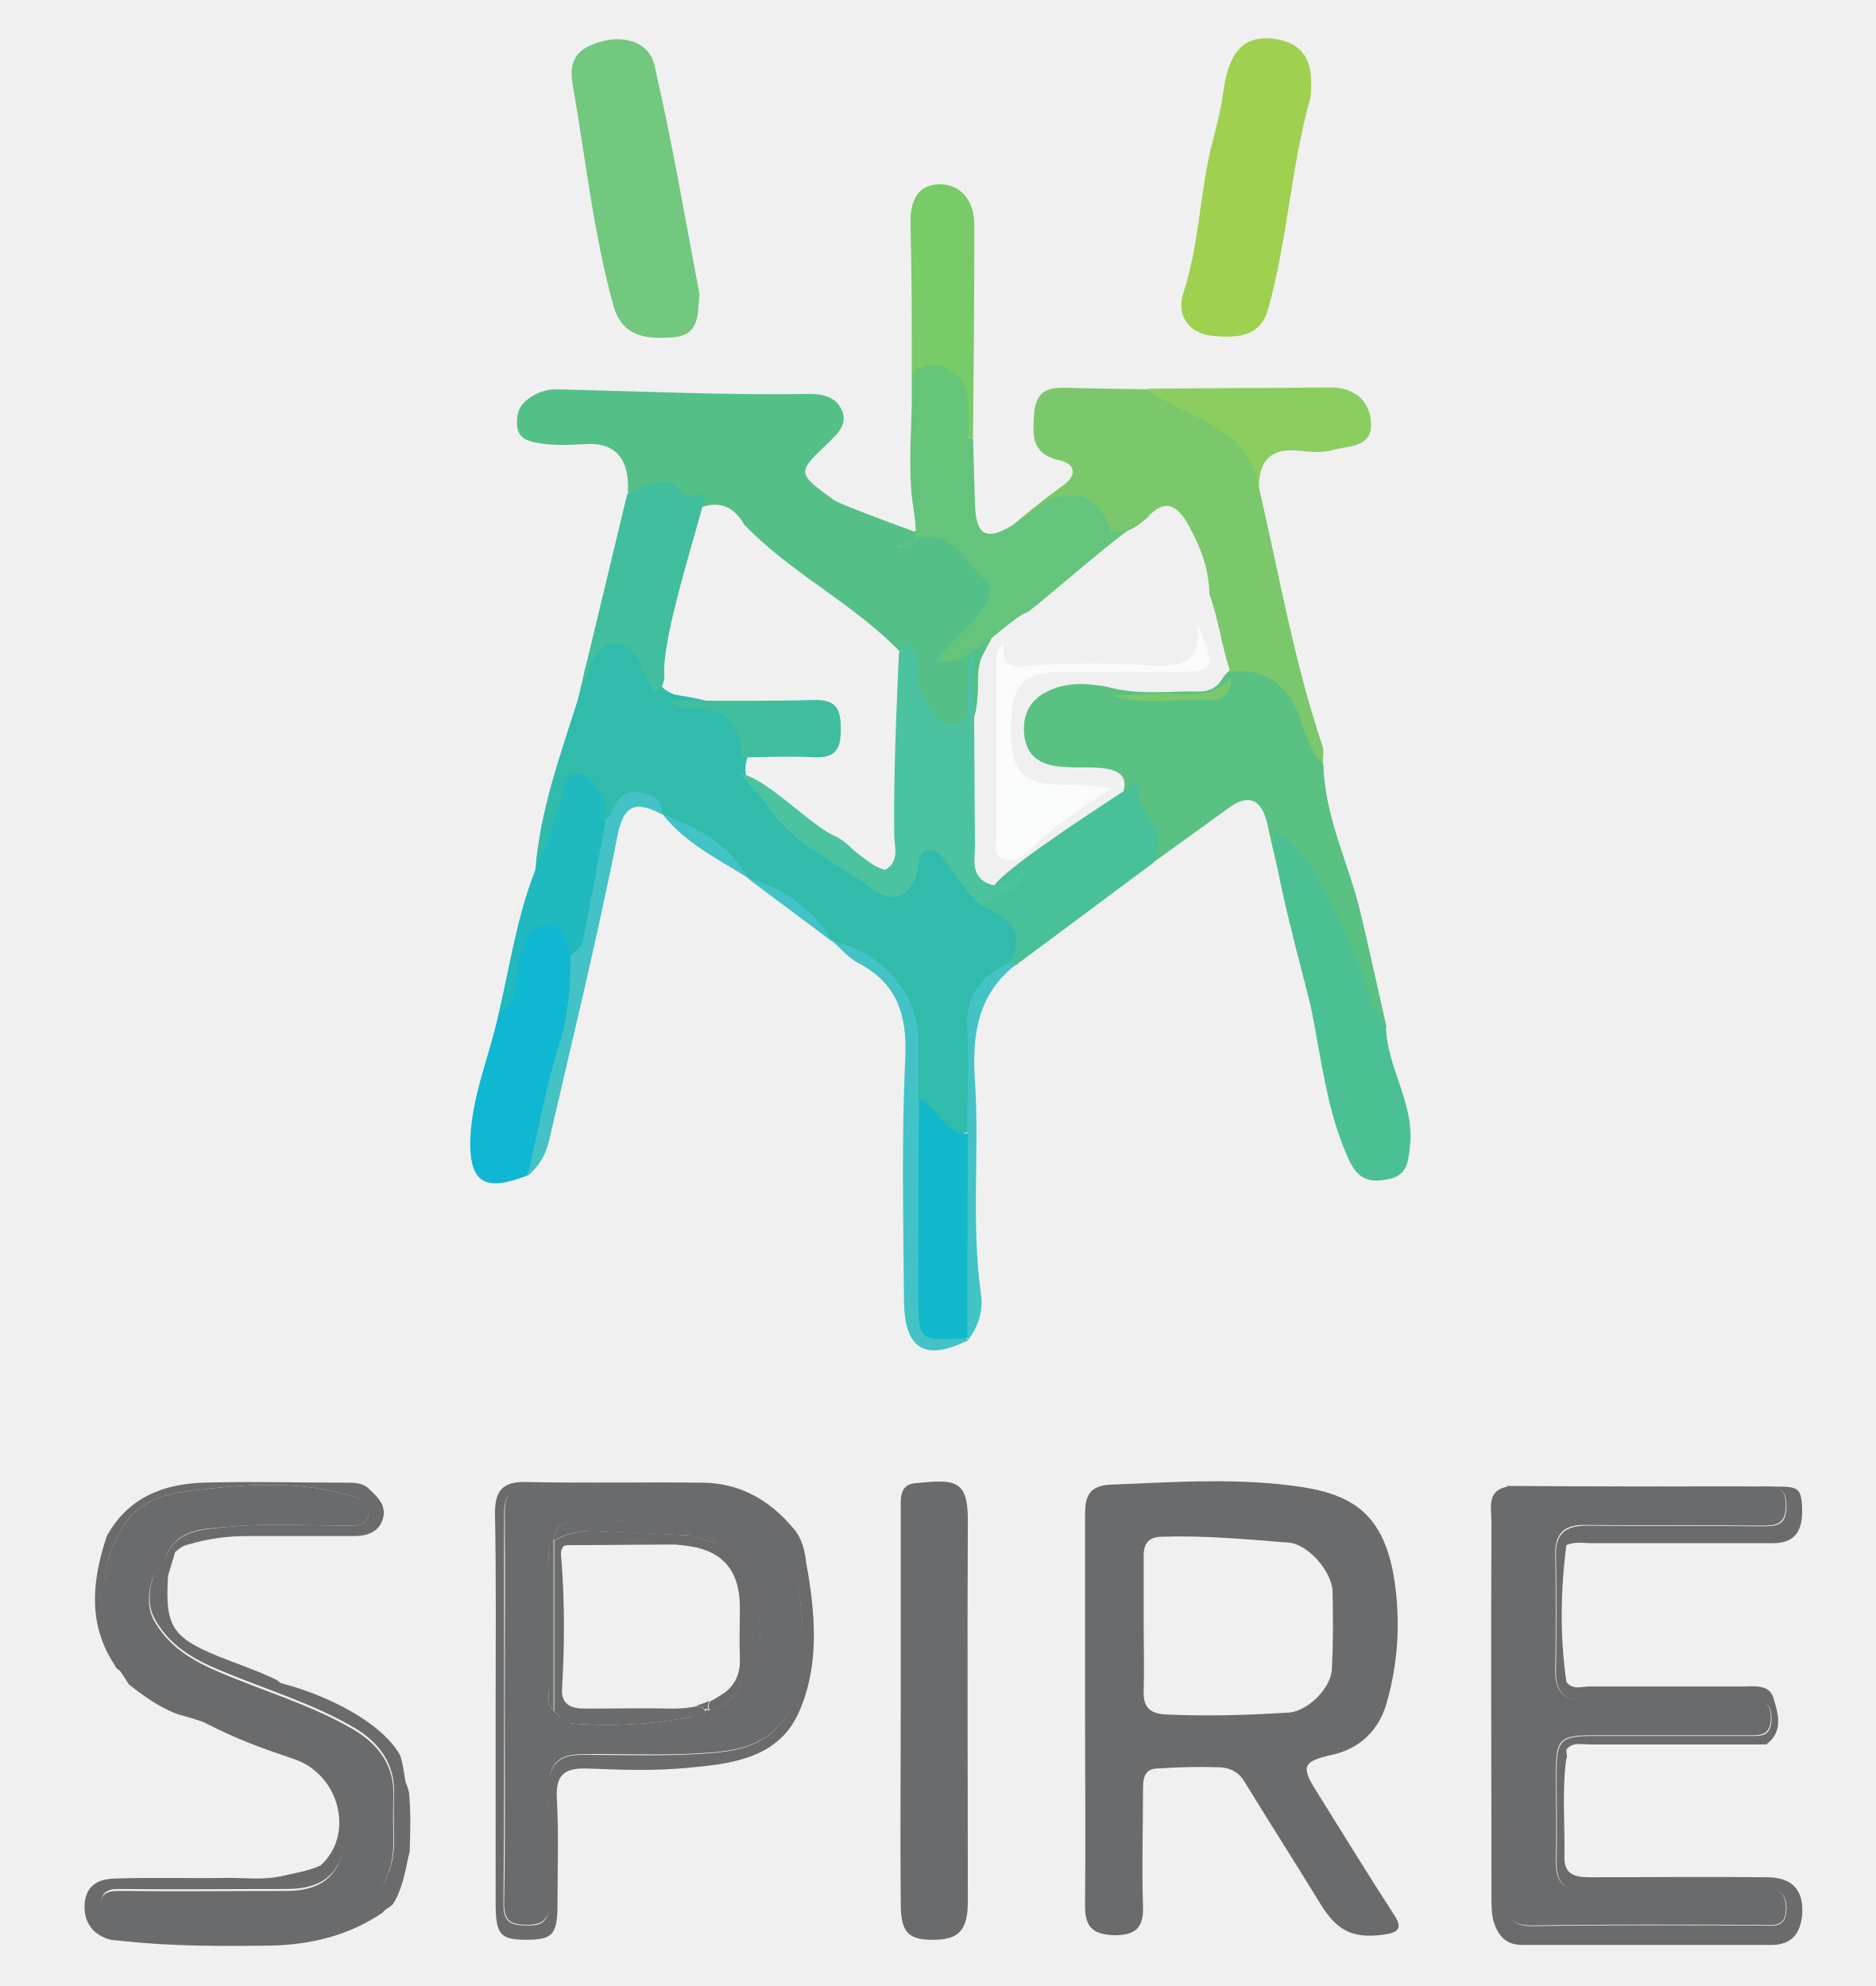
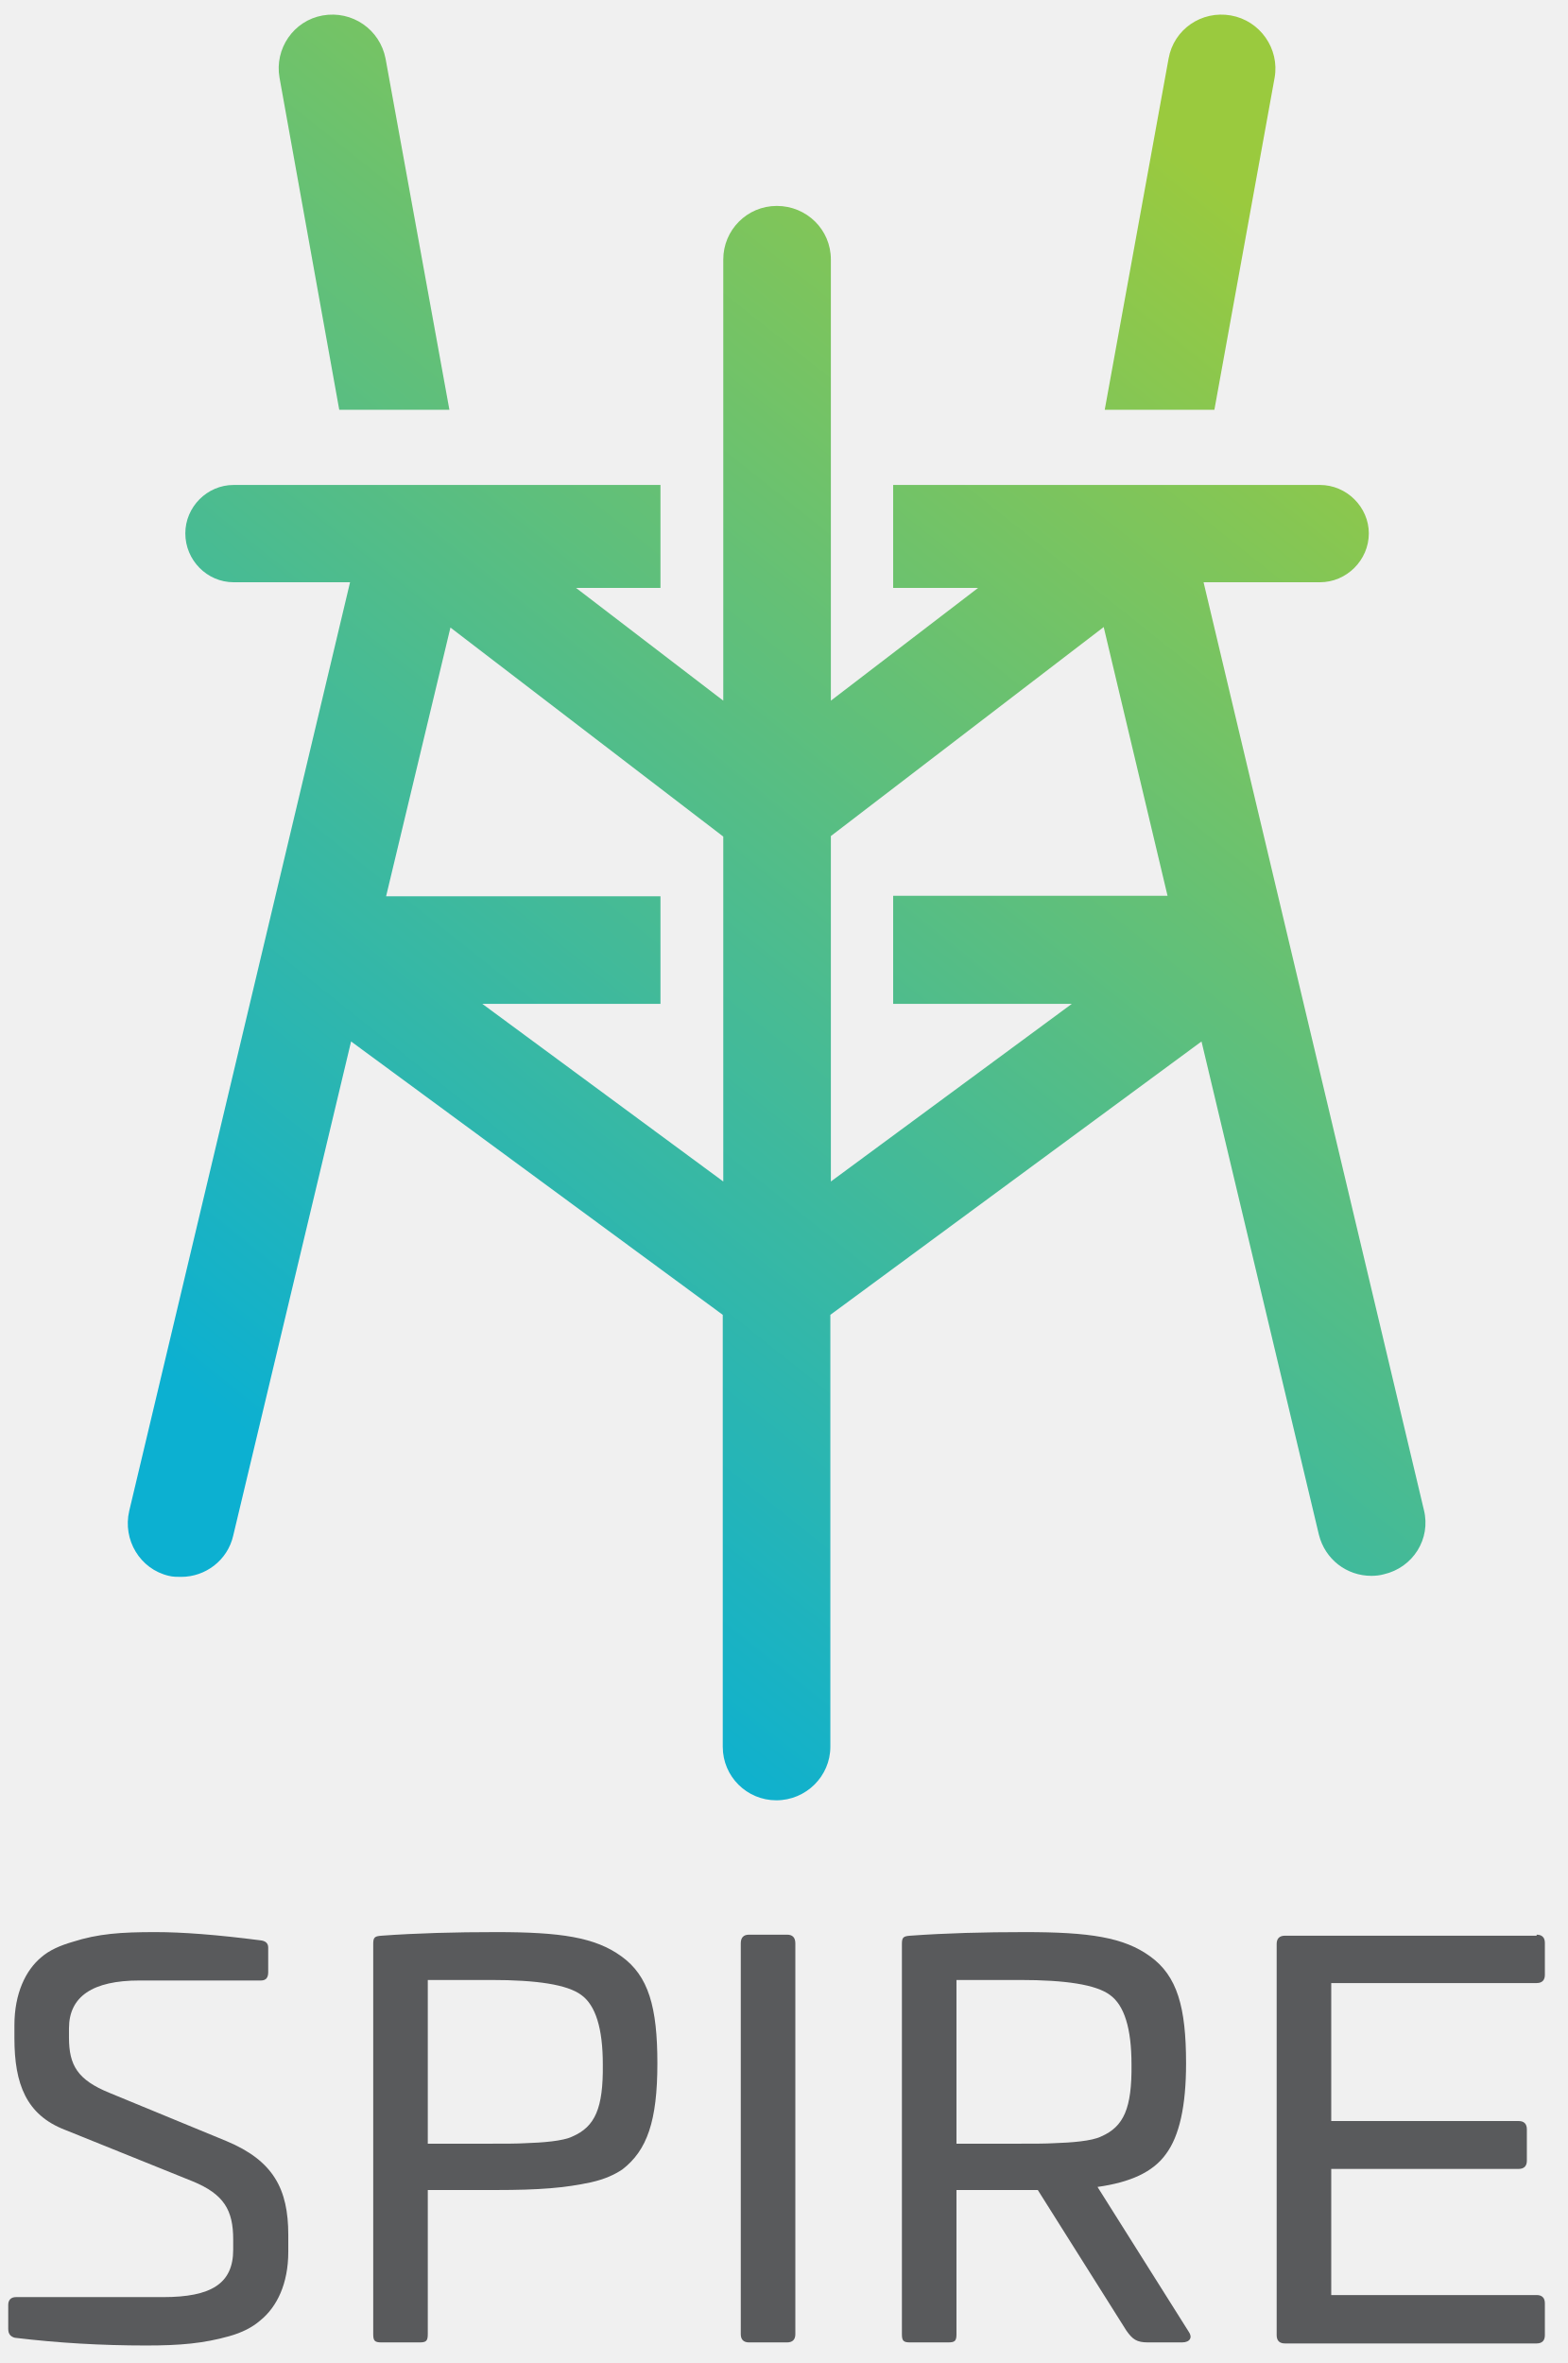
- <svg xmlns="http://www.w3.org/2000/svg" version="1.1" id="Layer_1" x="0px" y="0px" viewBox="0 0 288 305" style="enable-background:new 0 0 288 305;" xml:space="preserve">
+ <svg xmlns="http://www.w3.org/2000/svg" version="1.1" id="Layer_1" x="0px" y="0px" viewBox="0 0 304.5 459" style="enable-background:new 0 0 304.5 459;" xml:space="preserve">
  <style type="text/css">
- 	.st0{fill:#71C87E;}
- 	.st1{fill:#A0D04F;}
- 	.st2{fill:#54C088;}
- 	.st3{fill:#59C182;}
- 	.st4{fill:#7AC86B;}
- 	.st5{fill:#64C47C;}
- 	.st6{fill:#4BC193;}
- 	.st7{fill:#79CA68;}
- 	.st8{fill:#8BCE5F;}
- 	.st9{fill:#65C679;}
- 	.st10{fill:#30BBAB;}
- 	.st11{fill:#10B7D3;}
- 	.st12{fill:#48C099;}
- 	.st13{fill:#40BE9D;}
- 	.st14{fill:#1FB9BE;}
- 	.st15{fill:#43C3C5;}
- 	.st16{fill:#4BC3A1;}
- 	.st17{fill:#11B8CC;}
- 	.st18{fill:#FAFBFB;}
- 	.st19{fill:none;}
- 	.st20{fill:#6A6B6D;}
+ 	.st0{fill:#FFFFFF;}
+ 	.st1{fill:#595A5C;}
+ 	.st2{fill:url(#SVGID_1_);}
</style>
  <g>
    <g>
-       <path class="st0" d="M107.4,45.2c-0.3,3,0.1,6.3-4.1,6.6c-4,0.3-7.7,0-9.1-4.8c-3.1-11.2-4.3-22.8-6.3-34.2    c-0.7-4.1,1.3-5.6,4.7-6.5c3.7-0.9,7.2,0.4,7.9,3.8C103.2,21.8,105.2,33.6,107.4,45.2z" />
-       <path class="st1" d="M201.2,15c-3,10.7-3.5,21.8-6.5,32.5c-1.2,4.3-4.8,4.4-8.4,4.1c-4-0.4-5.7-3.4-4.6-6.6    c2.3-7.1,2.5-14.5,4.1-21.7c0.7-3,1.6-5.9,2-9c0.8-6.1,2.9-8.7,7.3-8.4C200.9,6.5,201.7,10.2,201.2,15z" />
-       <path class="st2" d="M138.6,82.2c7.4-3.1,10.6,2.5,14.3,6.8c2.6,3,0.8,6.2-0.7,9.1c-0.5,1-1,1.9-1.5,2.9c-0.8,1.9-0.4,4-0.6,5.9    c-0.2,2.2-0.3,4.6-2.9,5.3c-2.6,0.7-3.8-1.5-5.4-3c-2.7-2.4-1.4-6.3-3.5-9c-7.2-7.5-16.8-12.1-24-19.6c-3-5.1-6.8-2.7-10.5-1.1    c-2.1-2.3-5.5-1.2-7.4-3.9c0.3-4.8-1.7-7.7-6.4-7.4c-2.5,0.1-5,0.3-7.6-0.2c-1.5-0.3-2.8-0.7-3-2.6c-0.1-1.5,0.1-2.8,1.4-3.9    c1.5-1.2,3.1-1.8,5-1.7c12.8,0.3,25.6,0.9,38.5,0.7c2,0,4.1,0.4,5,2.6c0.8,2-0.5,3.3-1.9,4.7c-5.1,4.8-5.1,4.8,0.5,8.9    c1.3,1,14.9,5.7,16.4,6.5" />
-       <path class="st3" d="M177,132.5c-0.9-3.7-5.2-5.8-4.8-10.1c1.2-2.8,0-4.1-2.7-4.4c-2.3-0.3-4.7,0-7-0.3c-2.8-0.3-4.8-1.6-5.2-4.6    c-0.4-3,0.6-5.4,3.3-6.8c3-1.6,6.3-1.4,9.5-0.8c4.6,1.3,9.3,0.6,14,0.7c1.6,0,2.8-0.6,3.6-2c0.3-0.5,0.7-0.9,1.2-1.3    c5.3-1.1,10,1.2,11.2,6.2c0.7,3,2.2,5.6,3.1,8.4c0.2,8,3.9,15.1,5.7,22.7c1.4,5.9,2.7,11.8,4,17.6c-1.1,0.2-2-0.3-2.2-1.2    c-1.7-6.2-6.9-8.9-11.8-11.9c-1.4-6-3-12-4.3-18.1c-0.9-4.1-3.1-4.7-6.1-2.4" />
-       <path class="st4" d="M203.1,117.3c-1.9-2-2.6-4.4-3.5-7c-1.6-4.6-5.1-7.9-10.7-7.1c-1.4-4.3-1.8-8.1-3.2-11.9    c-0.1-3.8-1.2-7-3.2-10.6c-1.6-2.9-3.4-4.3-6.2-1.4c-1.6,1.6-3.4,2.8-5.8,2.5c-2.7-2.9-12.4,0.6-16.4,0.5c0.4-1.3,8.2-7.1,9.2-7.8    c2.2-1.6,1.7-3.3-0.6-3.8c-4.6-1-4.1-4.2-3.9-7.4c0.4-4.2,3.4-3.8,6.4-3.7c3.6,0.1,7.2,0.1,10.8,0.2c1.7,0.7,3.5,0.8,5.1,1.5    c6.4,2.5,11.9,5.7,12.2,13.6c3.1,13.3,5.4,26.8,9.8,39.8C203.3,115.4,203.1,116.4,203.1,117.3z" />
-       <path class="st5" d="M160.7,77c4.9-2.2,8.1-0.5,9.8,4.4c1,1.5,7-2.7,5.9-2.1c-4.5,2.5-14.6,11.7-18.6,14.7    c-2.6,0.7-9.8,9.1-13.7,7.4c1.2-2.9,10.7-9.5,7.1-12.4c-3.4-2.8-5.3-8.9-11.8-5.6c-2.4,1.3-0.2,1.3-2.1,0.3c4.9,0.9,3-3.4,2.6-8.5    c-0.3-4.5,0-9,0.1-13.4c3.1,0.6,2,3.2,2.4,5.1c0.3,1.9,0.9,3.6,2.9,4c2.5,0.4,1.8-2.1,2.8-3.2c0.3-0.4,0.8-0.6,1.3-0.4    c0.1,3.4,0.2,6.9,0.3,10.3c0.2,4.6,1.7,5.5,5.7,3.1C157.2,79.5,158.9,78.2,160.7,77z" />
-       <path class="st6" d="M195.7,127.8c5.3,1.2,13.2,19.6,14.7,25.7c0.4,1.5,1.6,2.7,2.4,4.1c0.1,6.3,4.4,11.8,3.7,18.3    c-0.3,2.5-0.3,4.6-3.4,5.2c-2.9,0.6-4.6,0-6-3c-3.4-7.4-4.2-15.5-5.8-23.3C200.6,151.4,194.9,131.6,195.7,127.8z" />
-       <path class="st7" d="M149.4,67.2c-0.2,0-0.4,0-0.7,0c-1.2-0.9-1.3-2.2-1.3-3.4c-0.1-4.9-2.9-6.6-7.4-6.5c0-7.6,0-15.2-0.2-22.8    c-0.1-3.4,0.9-6.1,4.4-6.2c3.6,0,5.4,2.8,5.4,6.3C149.6,45.5,149.5,56.3,149.4,67.2z" />
-       <path class="st8" d="M193.3,74.8c-1.8-9.6-11.1-10.5-17.3-15.1c9.4-0.1,18.8-0.1,28.2-0.2c3.6,0,6,1.8,6.3,5.3    c0.3,4-3.4,3.6-5.8,4.3c-1.7,0.5-3.6,0.3-5.4,0.1C195.2,68.8,193.3,70.7,193.3,74.8z" />
-       <path class="st9" d="M140,57.3c3.4-2.7,8.1-0.6,8.6,3.9c0.2,2,0.1,4,0.1,6c-0.8,1.9,1.8,5.9-2.1,5.7c-3.1-0.1-6.6-1.8-5.7-6.6    c0.3-1.5,0.5-3.3-0.9-4.5C140,60.3,140,58.8,140,57.3z" />
-       <path class="st10" d="M82.2,133.6c0.7-9.1,3.8-17.5,6.5-26.1c0.9-2.3,0.7-4.8,2.1-7.1c2.3-3.6,4.2-3.9,7.1-0.8    c1.5,1.6,2.4,3.6,3.4,5.5c0.6,0.8,1.5,1.3,2.4,1.6c9,1.4,10.7,2.8,11.2,9.3c-1.6,4,1.3,5.6,3.9,7.4c4.5,4.2,9.4,7.9,14.8,10.9    c2.8,1.6,5.1,2.9,6.4-1.7c1-3.6,3.3-3.9,6-1.2c2.2,2.2,3.5,5.1,6,6.9c6,3.8,6.4,5,3.1,10c-4.5,3.4-6.8,7.5-6,13.4    c0.5,3.9,0.2,7.9,0,11.9c-5.4,2.6-6.3-2.4-8.8-5c-0.6-1.9-0.7-4-0.3-5.8c1.8-10-4.6-14.5-12.1-18.2l0,0c-3.8-4.1-8.1-7.3-13.1-9.8    l0,0c-3.7-4.2-8.8-6.5-13.1-9.8l0,0c-3.7-5.5-6-0.3-8.9,1.1c-0.4-0.4-0.6-0.8-0.9-1.3c-0.7-1.4-0.9-3.6-2.8-3.4    c-1.9,0.2-1.6,2.5-2.2,3.9C85.6,128.3,85.7,132,82.2,133.6z" />
-       <path class="st11" d="M81,180.5c-6.5,2.6-8.9,1.2-8.8-5.3c0.2-6.9,3-13.1,4.4-19.7c1.5-2.5,2.3-5.4,2.6-8.2    c0.4-3.2,1.2-6.2,4.6-6.3c3.5-0.1,4.4,3.2,5,6.1C87.3,158.5,85.3,169.8,81,180.5z" />
-       <path class="st12" d="M155.1,147.8c2.6-4.9-0.5-6.9-4.3-8.6c0.8-3.3,0.7-0.4,1.9-3.3c2.8-3.5,18.1-13.2,21.8-15.7    c1.6-1.1-1,2.3,1.1,3.9c1.2,3.1,3.6,3.6,1.5,8.4c-6.9,5.1-13.8,10.3-20.7,15.4C155.9,148.5,155.5,148.4,155.1,147.8z" />
-       <path class="st13" d="M96.3,75.9c3.9-2,6.2-3,8.2-0.5c2.2,2.5,4.2-1.4,3.6,1.4c-1.3,5.4-6.5,21.2-6.1,26.9    c0.1,1.1-0.5,2.1-1.4,2.8c-2.1-2.7-2.6-8.2-6.6-7.6c-3.3,0.5-3.7,5.6-5.3,8.6" />
-       <path class="st14" d="M87.6,146.8c-0.6-2.2-1.4-5.2-4-4.7c-2.4,0.4-3.4,3.1-3.9,5.8c-0.5,2.6,0.1,6-3.1,7.6    c1.7-7.3,2.8-14.8,5.6-21.9c1.4-3.6,2.8-7.2,4-10.8c0.5-1.4,0.1-3.7,2.1-3.9c2.2-0.2,3.4,1.8,4.3,3.5c0.5,1,0.3,2.4,0.4,3.7    c1,1,1,2.2,0.6,3.5c-1.4,4.6-2.1,9.4-3.2,14.1C90,145.3,89.9,147.1,87.6,146.8z" />
-       <path class="st15" d="M127.9,144.6c7.3,1.4,13.1,8,13.1,14.9c0,3,0,6.1,0,9.1c1.8,2.7,1.6,5.9,1.6,9c0,6.5,0.2,13.1-0.1,19.6    c-0.2,4.3,1.3,6.9,5.5,7.9c0.2,0.2,0.4,0.5,0.7,0.7c-6.6,3.3-9.8,1.5-9.9-5.9c-0.1-12.5-0.4-24.9,0.2-37.4    c0.3-6.7-1.3-11.6-7.4-14.7C130.2,147,129.1,145.7,127.9,144.6z" />
-       <path class="st15" d="M87.6,146.8c0.6-0.6,1.6-1.2,1.8-1.9c1.3-6.3,2.4-12.6,3.6-18.8c1.5-1.8,1.7-5,5.3-4.4    c2.1,0.3,3.4,1.1,3.4,3.4c-3.8-2-5.9-1.9-6.9,3.3c-3.1,15.7-6.9,31.2-10.5,46.8c-0.5,2.2-1.6,4-3.3,5.4c1.6-6.8,2.8-13.7,4.9-20.3    C87.3,155.7,87.6,151.3,87.6,146.8z" />
-       <path class="st15" d="M155.1,147.8c0.4,0,0.8,0.1,1.2,0.1c-6.2,4.6-7.1,11-6.6,18.2c0.7,10.8-0.6,21.7,0.9,32.5    c0.4,2.5-0.3,5-1.9,7.1c0,0-0.3-0.3-0.3-0.3c-1.3-1.5-1.4-3.3-1.5-5.1c-0.1-7.1-0.1-14.1,0-21.2c0-1.8,0.3-3.6,1.6-5.1    c0-5.4,0.3-10.7,0-16.1C148.2,152.8,150.7,149.8,155.1,147.8z" />
-       <path class="st15" d="M101.7,125c5.3,2.1,10.2,4.5,13.1,9.8C110.2,131.9,105.2,129.5,101.7,125z" />
-       <path class="st15" d="M114.8,134.9c5.7,1.4,10,4.8,13.1,9.8C123.5,141.4,119.1,138.1,114.8,134.9z" />
-       <path class="st16" d="M149.5,100c0.1,9.9,0.1,19.9,0.2,29.8c0,2.1-0.7,4.5,1.8,5.8c2.5,1.2,4-0.9,5.8-1.9c-0.3,4.1-4.8,3-6.5,5.4    c-2.5-1.9-3.9-4.6-5.7-7c-0.7-0.9-1.5-1.7-2.7-1.5c-1.4,0.3-1.2,1.5-1.4,2.6c-0.9,4.3-3.6,5.8-7.1,3.3    c-5.4-3.9-11.8-6.7-15.9-12.4c0.3-0.4-4.6-5.1-4.1-5.2c3.6,0.5,11,8.2,14.3,9.5c1.1,0.5,2,1.3,2.9,2.2c1.5,1.1,2.9,2.5,4.8,3    c2.3-1.3,1.4-3.6,1.4-5.4c-0.1-9.2,0.3-18.3,0.7-27.5c0-0.8,0.4-1.4,0.9-1.9c1.4,0.7,2.1,1.9,2.1,3.5c0,1.1-0.3,2.4,0.1,3.2    c1.3,2.4,2.5,6.1,5.6,5.7c3-0.3,1.6-3.8,1.9-6C148.9,103.5,148.1,101.6,149.5,100z" />
-       <path class="st4" d="M170.7,106.8c3.8-0.1,7.6-0.4,11.4-0.2c2.7,0.1,5-0.5,6.9-2.4c0,2.2-1.2,3.4-3.3,3.3    C180.7,107.2,175.6,108.4,170.7,106.8z" />
-       <path class="st17" d="M148.6,174.1c0,10.5-0.1,20.9-0.1,31.4c-7.5,0.5-7.5,0.5-7.5-6.9c0-10,0-19.9,0.1-29.9    C143.9,169.9,144.7,174.1,148.6,174.1z" />
-       <path class="st13" d="M102.9,107.6c7.4,0,14.8,0.1,22.1-0.1c3.6-0.1,4.1,1.6,4.1,4.6c0,3-0.9,4.3-4,4.2c-3.8-0.2-7.6,0-11.3,0    c0-4.4-1.8-7.2-6.5-7.6C105.8,108.5,104.1,109.1,102.9,107.6z" />
-       <path class="st18" d="M154.1,98.9c0,2-0.5,3.6,3,3.4c6.5-0.5,13.1-0.5,19.6-0.1c5.3,0.4,8-1,7-6.7c3.2,7.7,3.2,7.7-5,7.7    c-5.5,0-10.9-0.1-16.4,0c-5.3,0.1-7.1,2.4-7.1,8.6c0,6.4,1.7,8.5,7,8.7c2.8,0.1,5.6,0,8.5,0.5c-4.6,3.1-9.1,5.9-12.8,9.8    c-1,1-2.6,1.7-4,1.1c-1.4-0.6-0.9-2.2-0.9-3.4c0-8.7,0-17.5,0-26.2C153,101.1,152.9,99.8,154.1,98.9z" />
+       <path class="st1" d="M50.6,376.9c0.9,0.1,1.5,0.5,1.5,1.4v4.8c0,1-0.4,1.6-1.4,1.6H27.1c-9.1,0-13.7,3.1-13.7,9.3v1.8    c0,5.4,1.7,8.2,7.8,10.7l22.8,9.4c9.1,3.8,12,9.3,12,18.2v3.3c0,6.2-2.2,10.7-5.4,13.3c-1.6,1.4-3.6,2.4-6.1,3.1    c-5,1.4-9.5,1.8-16.1,1.8c-8.8,0-17.2-0.5-25.5-1.5c-0.8-0.2-1.3-0.7-1.3-1.7v-4.7c0-0.9,0.5-1.5,1.5-1.5h28.6    c9.3,0,13.6-2.6,13.6-9.2v-2c0-5.7-1.8-8.8-7.9-11.3l-24.8-10c-7.5-2.9-9.8-8.9-9.8-17.8v-2.5c0-6.2,2.2-10.7,5.2-13.2    c1.6-1.4,3.7-2.3,6.1-3c5-1.6,9.4-1.9,16.1-1.9C35.4,375.3,42.1,375.8,50.6,376.9z" />
+       <path class="st1" d="M120.7,380c5.3,3.8,7,9.9,7,20.8c0,11.2-2,16.9-6.8,20.6c-1.5,1-3.4,1.9-6.1,2.5c-5.1,1.1-10,1.5-18.5,1.5    H83.1v28c0,1.3-0.3,1.6-1.6,1.6h-7.4c-1.3,0-1.6-0.3-1.6-1.6v-75.8c0-1.3,0.3-1.5,1.6-1.6c6.9-0.5,14.3-0.7,22.3-0.7    C108.9,375.3,115.6,376.3,120.7,380z M83.1,384.6v31.8h12.3c2.8,0,5.1,0,6.7-0.1c3.2-0.1,7.3-0.4,9.1-1.3c4.4-1.9,6-5.5,5.9-14    c0-7-1.4-11.5-4.2-13.5c-2.7-2-8.6-2.9-17.5-2.9H83.1z" />
+       <path class="st1" d="M152.9,375.8c1,0,1.6,0.5,1.6,1.7v75.9c0,1-0.5,1.6-1.6,1.6h-7.4c-1,0-1.6-0.5-1.6-1.6v-75.9    c0-1.1,0.5-1.7,1.6-1.7H152.9z" />
+       <path class="st1" d="M223.4,380c5.3,3.8,7,9.9,7,20.8c0,8.3-1.3,14.1-3.9,17.6c-2.5,3.5-6.9,5.5-13.3,6.4l17.7,28.1    c0.8,1.1,0.3,2.1-1.3,2.1H223c-2.2,0-3-0.6-4.2-2.3l-17.2-27.3h-15.8v28c0,1.3-0.3,1.6-1.6,1.6h-7.4c-1.3,0-1.6-0.3-1.6-1.6v-75.8    c0-1.3,0.3-1.5,1.6-1.6c6.9-0.5,14.3-0.7,22.3-0.7C211.6,375.3,218.3,376.3,223.4,380z M185.8,384.6v31.8h12.3    c2.8,0,5.1,0,6.7-0.1c3.2-0.1,7.3-0.4,9.1-1.3c4.4-1.9,6-5.5,5.9-14c0-7-1.4-11.5-4.2-13.5c-2.7-2-8.6-2.9-17.5-2.9H185.8z" />
+       <path class="st1" d="M298.5,375.8c1,0,1.6,0.5,1.6,1.6v6.2c0,1-0.5,1.6-1.6,1.6h-39.9V412h36.4c1,0,1.6,0.5,1.6,1.6v6.1    c0,1-0.5,1.6-1.6,1.6h-36.4v24.5h39.9c1,0,1.6,0.5,1.6,1.6v6.2c0,1-0.5,1.6-1.6,1.6h-48.9c-1,0-1.6-0.5-1.6-1.6v-76    c0-1,0.5-1.6,1.6-1.6H298.5z" />
    </g>
    <g>
-       <path class="st19" d="M271.2,268.7C271.2,268.7,271.2,268.7,271.2,268.7C271.2,268.7,271.2,268.7,271.2,268.7    C271.2,268.7,271.2,268.7,271.2,268.7z" />
-       <path class="st20" d="M140.4,227.8c-1.7,0.2-2.1,1.4-2.1,3c0,10.3,0,20.6,0,30.9c0,10.2-0.1,20.4,0,30.6c0,4.6,1.2,5.7,5.4,5.6    c3.6-0.1,4.9-1.6,4.9-5.9c0-19.4-0.1-38.8,0-58.2C148.7,227,146.5,227.2,140.4,227.8z" />
-       <path class="st20" d="M231.6,228.3c12.9,0,25.9,0.1,38.8,0.1c2.1,0,3.9-0.3,3.9,2.9c0,3-1.5,3.1-3.8,3.1c-9-0.1-17.9,0-26.9-0.1    c-3.3,0-4.8,1.3-4.7,4.6c0.1,5.9,0.1,11.7,0,17.6c-0.1,3.6,1.5,4.8,5,4.8c8.1-0.1,16.2-0.1,24.3,0c1.8,0,3.8-0.5,3.8,2.6    c0,3-1.8,2.7-3.7,2.7c-8,0-15.9,0-23.9,0c-4.7,0-5.4,0.7-5.4,5.4c0,4.6,0.1,9.2,0,13.8c-0.1,3.4,1.3,4.7,4.6,4.7    c8.8-0.1,17.7-0.1,26.5,0c1.8,0,4.1-0.9,4.2,2.5c0,3.3-2.1,2.7-4,2.7c-11.6,0-23.2-0.1-34.7,0.1c-3.5,0.1-4.1-1.2-4.1-4.3    C231.6,270.4,231.5,249.4,231.6,228.3c-0.1,0-0.1,0-0.1,0c-3.3,0.6-2.5,3.3-2.5,5.4c-0.1,19.2,0,38.4,0,57.6c0,1.2,0,2.5,0.3,3.7    c0.7,2.3,1.9,3.7,4.5,3.7c12.7,0,25.4,0,38.1,0c3.1,0,4.5-1.6,4.8-4.6c0.3-3.8-1.5-5.8-5.4-5.8c-9-0.1-17.9,0-26.9,0    c-2.1,0-4.2-0.1-4.2-3c0.1-5.1-0.4-10.2,0.3-15.3c0,0,0.1,0,0.1-0.1c0-0.4-0.1-0.8-0.1-1.2c0,0,0,0,0,0c0,0,0,0,0,0    c0.9-1.2,2.3-0.8,3.5-0.8c9.1,0,18.2,0,27.2,0c0,0,0,0,0,0c2.7-2,1.8-4.8,1.1-7.1c-0.6-2.2-3-1.8-4.8-1.8c-7.8,0-15.7,0-23.5,0    c-1.2,0-2.5,0.6-3.5-0.7c0,0,0,0,0,0c-1-7-0.9-14,0-21c1.3-0.6,2.7-0.3,4-0.3c9.2,0,18.4,0,27.6,0c3.4,0,4.7-1.7,4.6-5.3    c-0.1-3.3-0.7-3.4-4.2-3.4" />
-       <path class="st20" d="M19.8,258.7c2.3,1.8,4.8,3.6,7.6,4.6c0.5,0.1,3.5,1,3.9,1.2c5.3,2.7,8.4,3.8,14,5.7c7,2.5,9.1,11.7,3.9,16.3    c-2,0.9-4.2,1.2-6.3,1.7c-2.6,0.5-5.2,0.2-7.8,0.2c-5.9,0.1-11.7-0.1-17.6,0.1c-2.5,0.1-4.3,1.1-4.5,3.9c-0.2,2.8,1.3,4.8,4,5.5    c0.6,0.1,1.2,0.1,1.9,0.2c7.4,0.8,14.9,0.8,22.4,0.7c6.3-0.1,12.2-1.5,17.5-5.1c0.1-0.4,1.5-1,1.6-1.4c1-1.5,1.7-4,2.2-6.7    c0.1-0.4,0.2-0.8,0.3-1.2c0.1-3,0.2-6-0.1-9.1c-0.1-0.4-0.2-0.8-0.3-1.1c-0.1-0.1-0.1-0.3-0.2-0.4c-0.1,0.2-0.2,0.5-0.4,0.7    c-1.2-8.1-7.4-11.1-14-13.5c-2-0.7-3.9-1.6-5.4-3c0,0,0,0,0,0c0,0,0,0,0,0c-2.9-1.4-5.9-2.4-8.9-3.6c-7.1-2.9-8.3-4.6-7.8-12.3    c0.1-1,2.9-8-0.5-2.7c-2.2,1.9-3,6.4-1.7,8.9c2.2,4.3,6,6.5,10.4,8.3c6.9,2.9,14.1,5,20.5,8.8c3.7,2.2,6.2,5.5,6,10.2    c-0.1,2.5,0,5,0,7.5c0,6.8-5.3,11.9-12,12.4c-6,0.5-11.9,0.7-17.9,0.6c-4.2,0-8.4-1.1-12.6-0.7c-2,0.2-2.5-0.9-2.5-2.7    c0-2,0.8-2.6,2.7-2.6c8.6,0.1,17.2,0,25.8,0c6.2,0,8.8-2.9,9.1-9c0.5-9.3-1.9-10-11.5-14.2c-6.2-2.7-12.6-5-18.8-7.6    c-1.8-0.8-3.2-2.2-4.8-3.4" />
-       <path class="st20" d="M62.4,274.4c-0.2-1-0.6-4.1-1-4.9c-2.9-5.1-11.5-9.4-19-11.2c0,0,0,0,0,0c1.6,1.5,3.4,2.3,5.4,3    c6.6,2.4,12.8,5.4,14,13.5" />
-       <path class="st20" d="M235.5,295.7c11.6-0.2,23.2-0.1,34.7-0.1c1.9,0,4.1,0.6,4-2.7c-0.1-3.4-2.4-2.5-4.2-2.5    c-8.8-0.1-17.7-0.1-26.5,0c-3.4,0-4.7-1.3-4.6-4.7c0.1-4.6,0-9.2,0-13.8c0-4.7,0.7-5.4,5.4-5.4c8,0,15.9,0,23.9,0    c1.9,0,3.7,0.2,3.7-2.7c0-3.1-2-2.6-3.8-2.6c-8.1,0-16.2-0.1-24.3,0c-3.5,0.1-5.1-1.2-5-4.8c0.1-5.8,0.1-11.7,0-17.6    c-0.1-3.3,1.4-4.7,4.7-4.6c9,0.1,17.9,0,26.9,0.1c2.2,0,3.8-0.1,3.8-3.1c0-3.2-1.8-2.9-3.9-2.9c-12.9,0-25.9,0-38.8-0.1    c0,0,0,0-0.1,0l0,0c0,0,0,0,0,0.1c0,21,0,42-0.1,63.1C231.4,294.6,232.1,295.8,235.5,295.7z" />
-       <path class="st20" d="M212.5,297.1c2.1-0.3,3-0.9,1.5-3.1c-4-6.2-7.9-12.5-11.8-18.8c-2.5-3.9-2.2-4.7,2.3-5.7    c4.2-0.9,7.1-3.7,8.3-7.6c1.7-5.7,2.2-11.7,1.5-17.7c-1.3-11.4-6.3-14.5-14.2-15.8c-9.7-1.5-19.6-0.8-29.4-0.4    c-3.6,0.1-4.1,1.9-4.1,4.7c0,9.8,0,19.7,0,29.5c0,10.2,0.1,20.4,0,30.6c0,3.3,1.4,4.3,4.5,4.4c3.2,0,4.5-1.1,4.4-4.4    c-0.2-6,0-12,0-17.9c0-1.6,0.1-3.2,2.1-3.3c3.1-0.2,6.2-0.3,9.3-0.2c1.6,0,3.1,0.5,4.1,2.1c3.8,6.2,7.7,12.3,11.5,18.5    C205.1,296.4,207.5,297.8,212.5,297.1z M179.1,263.3c-2.5-0.1-3.6-1.1-3.5-3.6c0.1-3.5,0-7,0-10.4c0,0,0,0,0,0c0-3.5,0-7,0-10.4    c0-2,0.9-2.9,2.9-2.9c6.5-0.2,12.9,0.4,19.3,0.9c3,0.2,6.7,4.4,6.8,7.5c0.1,4,0.1,8-0.1,11.9c-0.1,2.9-3.6,6.4-6.5,6.7    C191.7,263.4,185.4,263.6,179.1,263.3z" />
-       <path class="st20" d="M121.8,234.7c-3.7-4.4-8.3-7-14.1-7c-9-0.1-17.9,0.1-26.9-0.1c-3.6-0.1-4.8,1.3-4.8,4.8    c0.2,10,0.1,19.9,0.1,29.9c0,10,0,19.9,0,29.9c0,4.9,0.7,5.7,4.7,5.7c4.1,0,4.8-0.8,4.8-5.6c0-5.4,0.2-10.7-0.1-16.1    c-0.2-3.8,1.3-4.7,4.7-4.6c5.1,0.2,10.2,0.4,15.3-0.1c6.7-0.6,13.9-1.4,17.1-8.4c3.3-7.3,2.6-15.3,1.2-23    C123.6,238.3,123.2,236.3,121.8,234.7z M122.6,254.1c-0.9,3,0.4,6.2-1.7,9.3c-3.6,5.4-8.9,5.7-14.3,6c-5.7,0.3-11.5,0.1-17.2,0.1    c-3.7,0-5.1,1.5-5.2,5.2c0,5.9-0.1,11.7,0,17.6c0.1,2.6-0.7,3.5-3.4,3.4c-2.5,0-3.5-0.6-3.5-3.3c0.1-10.1,0.1-20.2,0.1-30.3    c0-9.8,0-19.7,0-29.5c0-2.1,0.3-3.6,2.8-3.8c9.1-0.8,18.3-1.2,27.2,0.1c5,0.7,11.2,1.8,13.8,7.8c0.3,0.6,0.9,1.1,0.9,1.6    C121.9,243.5,124.2,248.8,122.6,254.1z" />
-       <path class="st20" d="M41.5,267.2c9.5,4.1,12,4.9,11.5,14.2c-0.3,6.1-3,9-9.1,9c-8.6,0-17.2,0.1-25.8,0c-1.9,0-2.7,0.6-2.7,2.6    c0,1.8,0.5,2.9,2.5,2.7c4.2-0.4,8.4,0.7,12.6,0.7c6,0.1,11.9-0.2,17.9-0.6c6.7-0.5,11.9-5.6,12-12.4c0-2.5-0.1-5,0-7.5    c0.2-4.7-2.3-8-6-10.2c-6.4-3.8-13.7-5.9-20.5-8.8c-4.3-1.8-8.1-4-10.4-8.3c-1.3-2.6-0.5-7,1.7-8.9c0,0,0-0.1,0.1-0.1l0,0    c1.5-4.9,6-4.8,9.6-5.1c6-0.6,12.2-0.2,18.2-0.2c1.5,0,3.2,0.2,3.5-1.9c0.3-2-1.2-2.2-2.8-2.7c-7.7-2.3-15.6-1.8-23.3-0.9    c-3.6,0.4-8.4,1-11.1,4.9c-2.8,4-3.9,8.4-3.1,13.2c0.5,3,1.4,6,1.4,9.1l0,0c0.1,0.1,0.2,0.1,0.2,0.2c1.6,1.2,3,2.6,4.8,3.4    C28.9,262.2,35.3,264.5,41.5,267.2z" />
-       <path class="st20" d="M19.4,233.7c2.7-3.9,7.5-4.5,11.1-4.9c7.7-0.9,15.6-1.4,23.3,0.9c1.5,0.5,3,0.7,2.8,2.7    c-0.3,2.1-2,1.9-3.5,1.9c-6.1,0-12.2-0.4-18.2,0.2c-3.6,0.4-8.1,0.3-9.6,5.1c1.3-0.6,2-2.1,3.6-2.4c3-0.9,6-1.3,9.1-1.3    c5.5,0,11,0,16.4,0c1.8,0,3.6-0.5,4.3-2.4c0.8-2.1-0.6-3.5-2-4.8c-1-1-2.2-1-3.5-1c-7.3,0-14.7-0.2-22,0    c-6.3,0.2-11.6,2.4-14.8,8.2c-2.3,6.9-3,13.7,1.4,20.1c0-3.1-0.9-6.1-1.4-9.1C15.5,242.1,16.6,237.7,19.4,233.7z" />
-       <path class="st20" d="M122.2,238.2c0-0.5-0.6-1-0.9-1.6c-2.7-6-8.8-7.1-13.8-7.8c-8.9-1.2-18.1-0.9-27.2-0.1    c-2.6,0.2-2.8,1.7-2.8,3.8c0.1,9.8,0,19.7,0,29.5c0,10.1,0.1,20.2-0.1,30.3c0,2.7,1,3.3,3.5,3.3c2.6,0,3.4-0.9,3.4-3.4    c-0.2-5.9-0.1-11.7,0-17.6c0-3.8,1.4-5.2,5.2-5.2c5.7-0.1,11.5,0.2,17.2-0.1c5.4-0.3,10.7-0.6,14.3-6c2.1-3.1,0.8-6.3,1.7-9.3    C124.2,248.8,121.9,243.5,122.2,238.2z M114.9,258.9c-1.5,2.7-3.4,4.8-6.8,4.5c-0.2,0-0.5,0-0.7,0c0,0,0,0,0,0    c-6.5,1.4-13,1.8-19.5,1.3c-0.7-0.1-1.4-0.8-2.2-1.2c-0.2-0.3-0.5-0.5-0.7-0.8v0c-1.1-1-0.7-2.3-0.7-3.5c0-6.4,0-12.8,0-19.2    c0-1.2-0.4-2.5,0.7-3.4l0,0c0-2,1.5-2.7,2.9-2.8c5.6-0.6,11.2-0.1,16.7,0.8c0.5,0.1,0.9,0.8,1.3,1.3l0,0c0,0,0,0,0,0h0l0,0    c6-0.1,10.1,3.2,10.4,9.3C116.6,249.7,117.4,254.5,114.9,258.9z" />
-       <path class="st20" d="M108.9,261.2c-0.6,0.3-1.2,0.5-1.9,0.7c0.3,0.1,0.5,0.2,0.8,0.3c0.2,0.1,0.3,0.3,0.3,0.4    c0.2-0.2,0.4-0.2,0.7-0.1c0,0,0,0,0,0C108.6,262.1,108.7,261.7,108.9,261.2z" />
-       <polygon class="st20" points="85,236.6 85,236.6 85,236.6   " />
-       <polygon class="st20" points="86.5,237.3 86.5,237.3 86.5,237.3   " />
-       <path class="st20" d="M108.2,262.7c-0.1-0.1-0.2-0.3-0.3-0.4c-0.3-0.2-0.5-0.3-0.8-0.3c-1.2,0.3-2.5,0.4-3.8,0.4    c-4.5-0.1-9,0-13.5,0c-2.1,0-3.7-0.6-3.5-3.2c0.4-6.6,0.4-13.1-0.1-19.7c-0.1-0.7-0.2-1.5,0.4-2.1c0,0,0,0,0,0l0,0c0,0,0,0,0,0    c0,0,0,0,0,0l0,0c0,0,0,0,0,0c6-1.4,12-1,18-0.1c6,0.5,8.9,3.5,9,9.3c0,2.7-0.1,5.4,0,8.1c0.1,2.6-0.9,4.5-3.2,5.8    c-0.5,0.3-0.9,0.6-1.4,0.8c-0.2,0.4-0.3,0.9,0,1.4c3.7-0.9,4.8-3.8,6-7.1c1.8-5.3,0.4-10.3-1.4-15.2c-1.1-3.1-4.7-3.7-7.6-4.6h0    c0,0,0,0,0,0l0,0c-4.7-0.2-9.4-0.5-14.1-0.7c-2.4-0.1-4.7,0.3-6.8,1.5c0,0,0,0,0,0l0,0c0,0,0,0,0,0c0,0,0,0,0,0l0,0    c0,8.7,0,17.4,0,26.2l0,0v0c0.2,0.3,0.5,0.5,0.7,0.8c7.2,0,14.5,0,21.7,0c0,0,0,0,0,0c0,0,0,0,0,0c0.2,0,0.5,0,0.7,0    C108.2,263.2,108.2,263,108.2,262.7C108.2,262.7,108.2,262.7,108.2,262.7z" />
-       <path class="st20" d="M105.9,235.8c3,0.9,6.5,1.5,7.6,4.6c1.7,4.8,3.2,9.8,1.4,15.2c-1.1,3.3-2.2,6.2-6,7.1c0,0,0,0,0,0    c-0.2-0.2-0.5-0.1-0.7,0.1c0,0,0,0,0,0c0,0.2,0,0.5,0,0.7c3.4,0.2,5.3-1.8,6.8-4.5c2.5-4.4,1.6-9.2,1.4-13.8    C116,239.1,112,235.8,105.9,235.8z" />
-       <path class="st20" d="M85,236.6C85,236.6,85,236.6,85,236.6c2.1-1.2,4.4-1.6,6.8-1.5c4.7,0.3,9.4,0.5,14.1,0.7    c-0.4-0.4-0.8-1.2-1.3-1.3c-5.5-0.9-11.1-1.3-16.7-0.8C86.5,233.9,85,234.6,85,236.6C85,236.6,85,236.6,85,236.6    C85,236.6,85,236.6,85,236.6z" />
-       <path class="st20" d="M85.7,263.5c0.7,0.4,1.4,1.2,2.2,1.2c6.6,0.5,13.1,0.1,19.5-1.3c0,0,0,0,0,0    C100.2,263.5,93,263.5,85.7,263.5z" />
-       <path class="st20" d="M85,236.6c-1.2,0.9-0.7,2.3-0.7,3.4c0,6.4,0,12.8,0,19.2c0,1.2-0.4,2.5,0.7,3.5l0,0    C85,254,85,245.3,85,236.6z" />
-       <ellipse transform="matrix(5.547002e-02 -0.9985 0.9985 5.547002e-02 -155.2463 310.5609)" class="st20" cx="86.5" cy="237.3" rx="0" ry="0" />
-       <polygon class="st20" points="86.5,237.3 86.5,237.3 86.5,237.3   " />
-       <path class="st20" d="M86.5,237.3c6,0,12-0.1,18-0.1C98.5,236.3,92.5,236,86.5,237.3C86.5,237.3,86.5,237.3,86.5,237.3    C86.5,237.3,86.5,237.3,86.5,237.3C86.5,237.3,86.5,237.3,86.5,237.3C86.5,237.3,86.5,237.3,86.5,237.3    C86.5,237.3,86.5,237.3,86.5,237.3z" />
+       <g>
+         <linearGradient id="SVGID_1_" gradientUnits="userSpaceOnUse" x1="59.2" y1="288.017" x2="251.453" y2="46.583">
+           <stop offset="0" style="stop-color:#0CB0D1" />
+           <stop offset="1" style="stop-color:#9ACA3E" />
+         </linearGradient>
+         <path class="st2" d="M239.1,3c-5.7-1-11.1,2.7-12.1,8.4l-12.4,68.2h21.3l11.7-64.5C248.6,9.5,244.8,4,239.1,3z M74.9,11.4     C73.8,5.7,68.4,2,62.7,3s-9.4,6.5-8.4,12.1l11.6,64.5h21.4L74.9,11.4z M276.6,293.3l-42.8-180.2h22.6c5.2,0,9.5-4.3,9.5-9.5     c0-5.1-4.3-9.4-9.5-9.4h-82.9v20h16.5l-28.6,21.9V50.4c0-5.8-4.7-10.4-10.5-10.4c-5.8,0-10.4,4.7-10.4,10.4v85.7l-28.6-21.9h16.4     v-20H45.4c-5.2,0-9.4,4.3-9.4,9.4c0,5.2,4.2,9.5,9.4,9.5h22.6L25.1,293.5c-1.3,5.6,2.1,11.3,7.7,12.6c0.8,0.2,1.6,0.2,2.4,0.2     c4.7,0,9-3.2,10.1-8l22.9-96l72.2,53.1v83.9c0,5.8,4.7,10.4,10.4,10.4c5.8,0,10.5-4.7,10.5-10.4v-83.9l72.1-53.1l22.8,95.8     c1.2,4.8,5.4,8,10.2,8c0.8,0,1.7-0.1,2.4-0.3C274.5,304.5,278,298.9,276.6,293.3z M140.5,229.5L93.7,195h34.6v-20.9H75l12.5-52.2     l53,40.6V229.5z M208.2,195l-46.8,34.5v-67.1l53-40.6l12.4,52.2h-53.3V195H208.2z" />
+       </g>
    </g>
  </g>
</svg>
